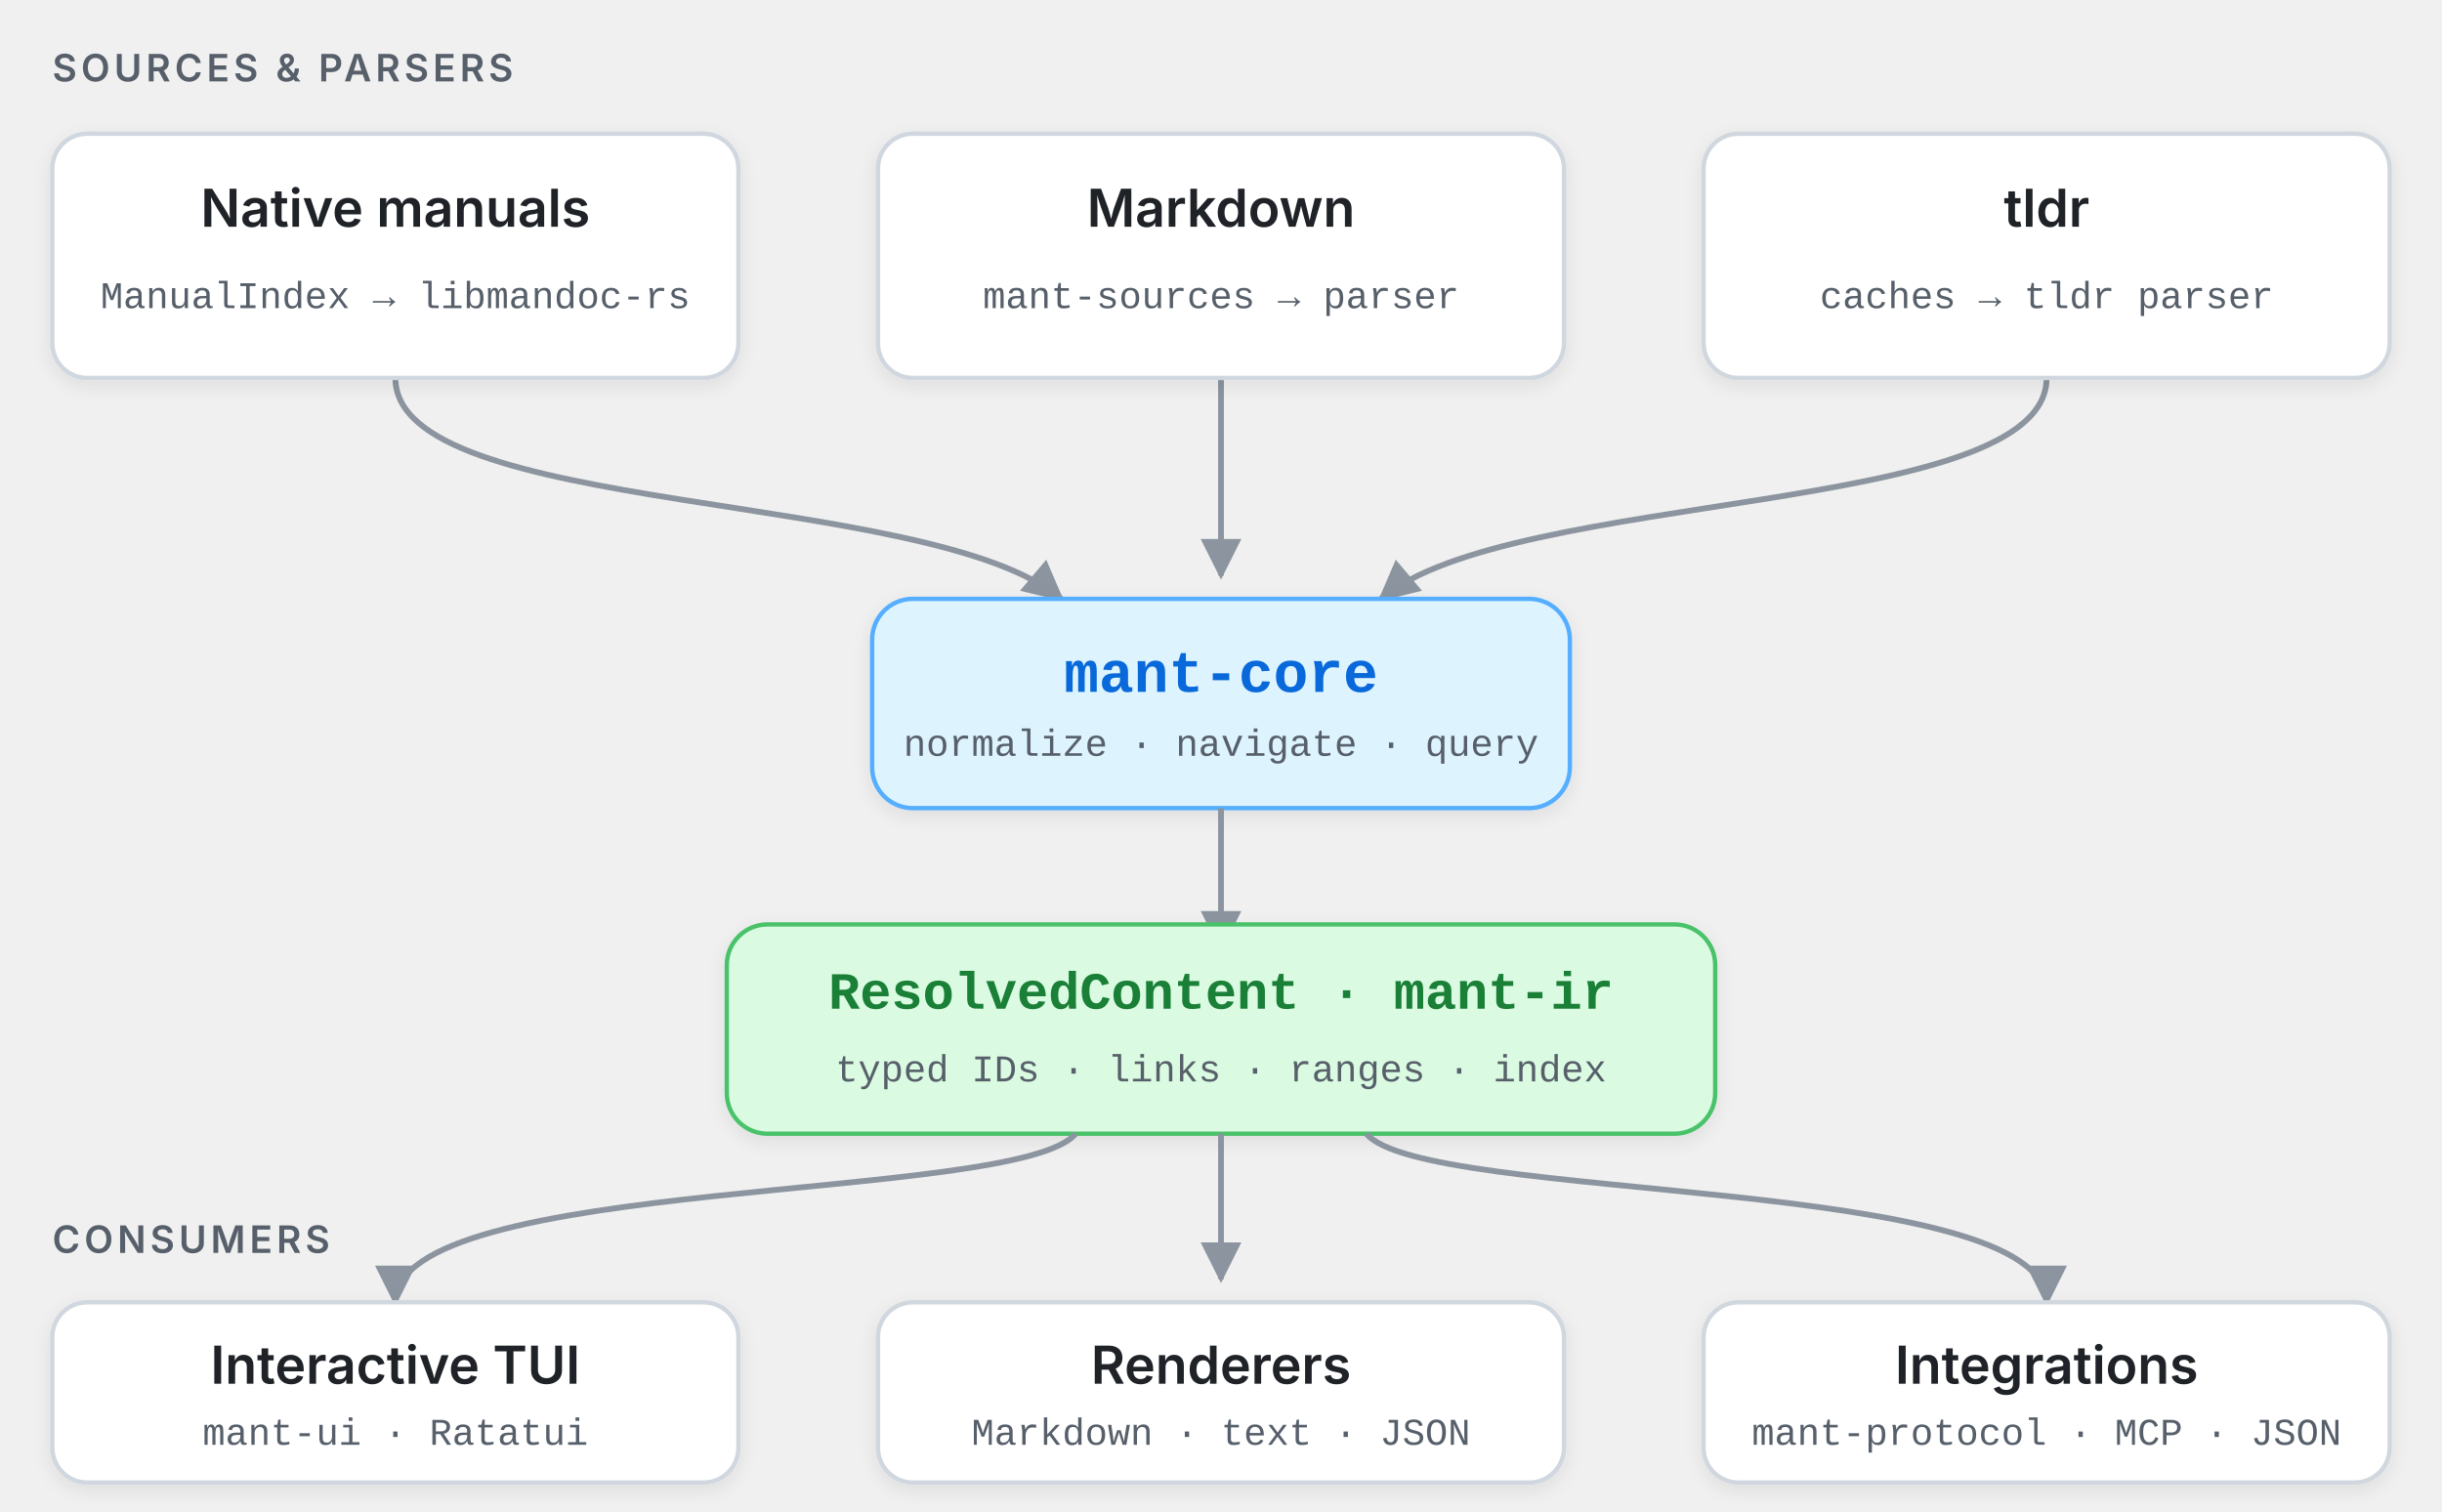
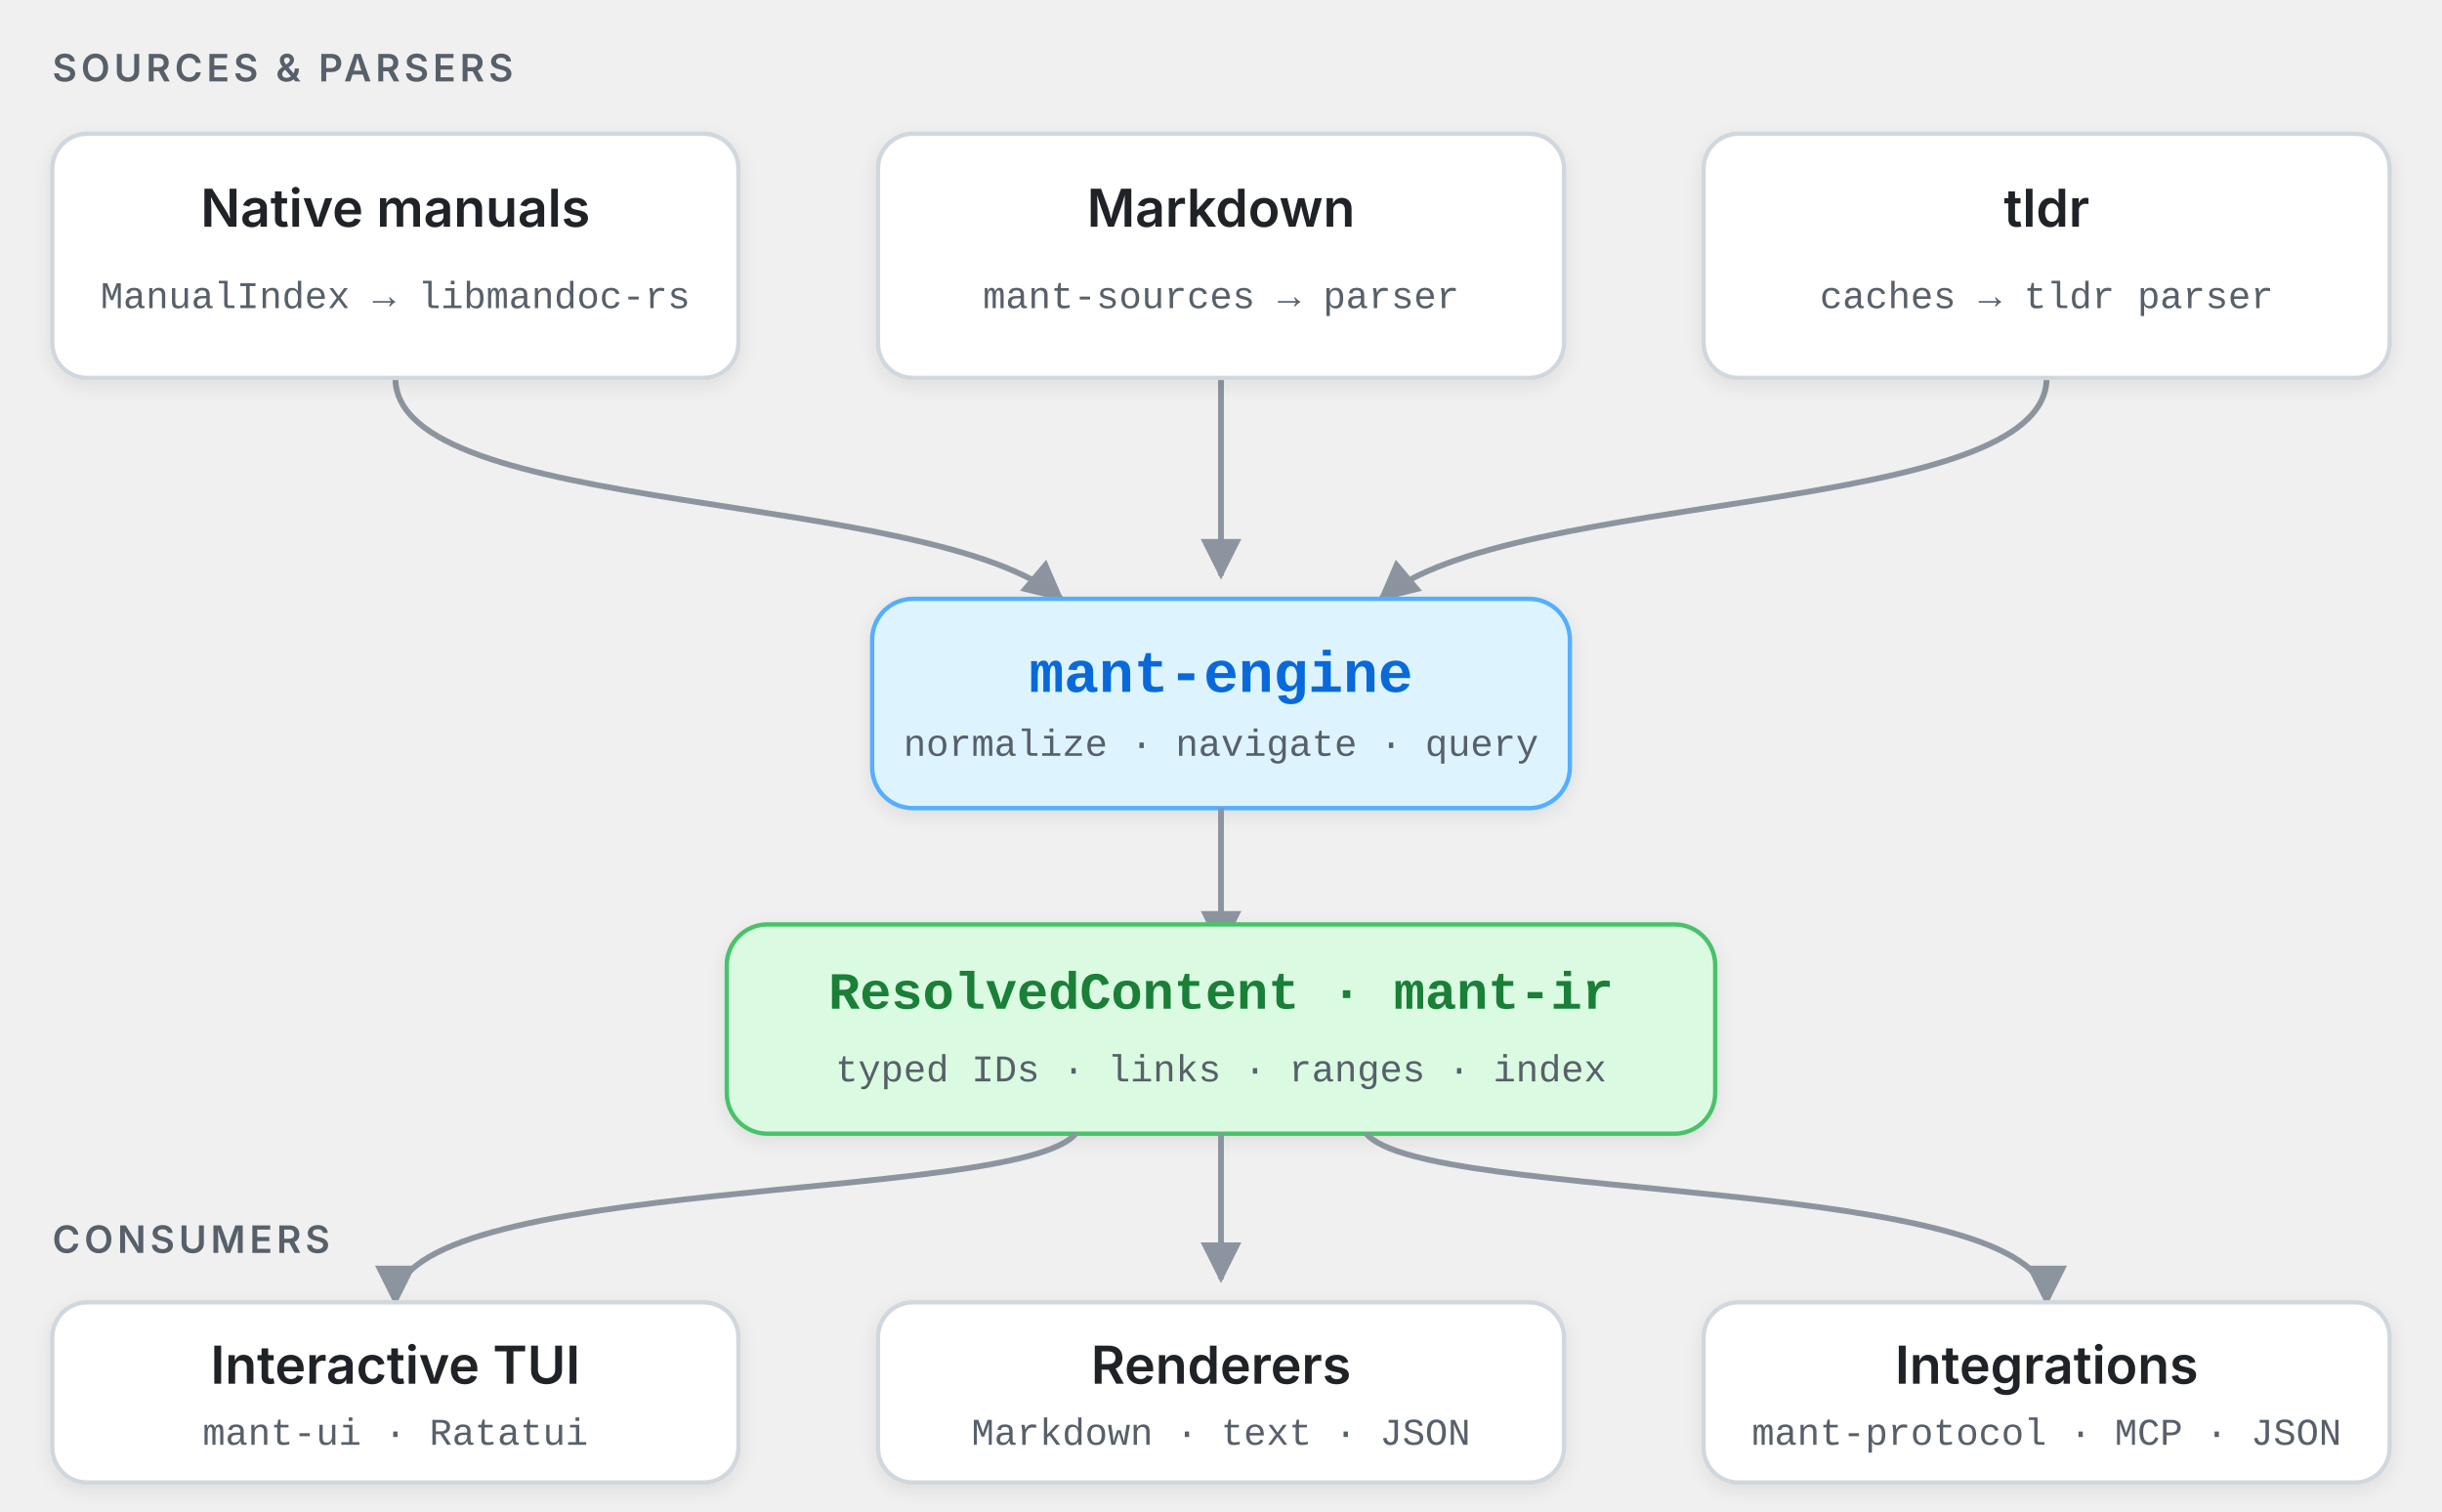
<svg xmlns="http://www.w3.org/2000/svg" width="840" height="520" viewBox="0 0 840 520" role="img" aria-labelledby="title description">
  <defs>
    <marker id="arrow" viewBox="0 0 10 10" refX="9" refY="5" markerWidth="7" markerHeight="7" orient="auto-start-reverse">
      <path d="M 0 0 L 10 5 L 0 10 z" class="arrow-head" />
    </marker>
    <filter id="shadow" x="-10%" y="-10%" width="120%" height="130%">
      <feDropShadow dx="0" dy="2" stdDeviation="3" flood-opacity="0.08" />
    </filter>
    <style>
      .card { fill: #ffffff; stroke: #d0d7de; stroke-width: 1.5; }
      .core { fill: #ddf4ff; stroke: #54aeff; stroke-width: 1.5; }
      .bundle { fill: #dafbe1; stroke: #4ac26b; stroke-width: 1.5; }
      .connector { fill: none; stroke: #8c959f; stroke-width: 2; marker-end: url(#arrow); }
      .arrow-head { fill: #8c959f; }
      .label { fill: #57606a; font: 600 13px -apple-system, BlinkMacSystemFont, "Segoe UI", sans-serif; letter-spacing: 1.4px; }
      .title { fill: #1f2328; font: 600 18px -apple-system, BlinkMacSystemFont, "Segoe UI", sans-serif; }
      .detail { fill: #57606a; font: 13px ui-monospace, SFMono-Regular, Consolas, "Liberation Mono", monospace; }
      .core-title { fill: #0969da; font: 650 20px ui-monospace, SFMono-Regular, Consolas, "Liberation Mono", monospace; }
      .bundle-title { fill: #1a7f37; font: 650 18px ui-monospace, SFMono-Regular, Consolas, "Liberation Mono", monospace; }
      @media (prefers-color-scheme: dark) {
        .card { fill: #161b22; stroke: #30363d; }
        .core { fill: #0c2d48; stroke: #1f6feb; }
        .bundle { fill: #173b24; stroke: #238636; }
        .connector { stroke: #6e7681; }
        .arrow-head { fill: #6e7681; }
        .label, .detail { fill: #8b949e; }
        .title { fill: #f0f6fc; }
        .core-title { fill: #58a6ff; }
        .bundle-title { fill: #56d364; }
      }
    </style>
  </defs>
  <text x="18" y="28" class="label">SOURCES &amp; PARSERS</text>
  <path d="M 136 130 C 136 178, 320 168, 365 206" class="connector" />
  <path d="M 420 130 L 420 198" class="connector" />
  <path d="M 704 130 C 704 178, 520 168, 475 206" class="connector" />
  <g filter="url(#shadow)">
    <rect x="18" y="46" width="236" height="84" rx="12" class="card" />
    <rect x="302" y="46" width="236" height="84" rx="12" class="card" />
    <rect x="586" y="46" width="236" height="84" rx="12" class="card" />
  </g>
  <text x="136" y="78" text-anchor="middle" class="title">Native manuals</text>
  <text x="136" y="106" text-anchor="middle" class="detail">ManualIndex → libmandoc-rs</text>
  <text x="420" y="78" text-anchor="middle" class="title">Markdown</text>
  <text x="420" y="106" text-anchor="middle" class="detail">mant-sources → parser</text>
  <text x="704" y="78" text-anchor="middle" class="title">tldr</text>
  <text x="704" y="106" text-anchor="middle" class="detail">caches → tldr parser</text>
  <g filter="url(#shadow)">
    <rect x="300" y="206" width="240" height="72" rx="14" class="core" />
  </g>
-   <text x="420" y="238" text-anchor="middle" class="core-title">mant-core</text>
+   <text x="420" y="238" text-anchor="middle" class="core-title">mant-engine</text>
  <text x="420" y="260" text-anchor="middle" class="detail">normalize · navigate · query</text>
  <path d="M 420 278 L 420 326" class="connector" />
  <g filter="url(#shadow)">
    <rect x="250" y="318" width="340" height="72" rx="14" class="bundle" />
  </g>
  <text x="420" y="347" text-anchor="middle" class="bundle-title">ResolvedContent · mant-ir</text>
  <text x="420" y="372" text-anchor="middle" class="detail">typed IDs · links · ranges · index</text>
  <text x="18" y="431" class="label">CONSUMERS</text>
  <path d="M 370 390 C 350 414, 136 404, 136 448" class="connector" />
  <path d="M 420 390 L 420 440" class="connector" />
  <path d="M 470 390 C 490 414, 704 404, 704 448" class="connector" />
  <g filter="url(#shadow)">
    <rect x="18" y="448" width="236" height="62" rx="12" class="card" />
    <rect x="302" y="448" width="236" height="62" rx="12" class="card" />
    <rect x="586" y="448" width="236" height="62" rx="12" class="card" />
  </g>
  <text x="136" y="476" text-anchor="middle" class="title">Interactive TUI</text>
  <text x="136" y="497" text-anchor="middle" class="detail">mant-ui · Ratatui</text>
  <text x="420" y="476" text-anchor="middle" class="title">Renderers</text>
  <text x="420" y="497" text-anchor="middle" class="detail">Markdown · text · JSON</text>
  <text x="704" y="476" text-anchor="middle" class="title">Integrations</text>
  <text x="704" y="497" text-anchor="middle" class="detail">mant-protocol · MCP · JSON</text>
</svg>
